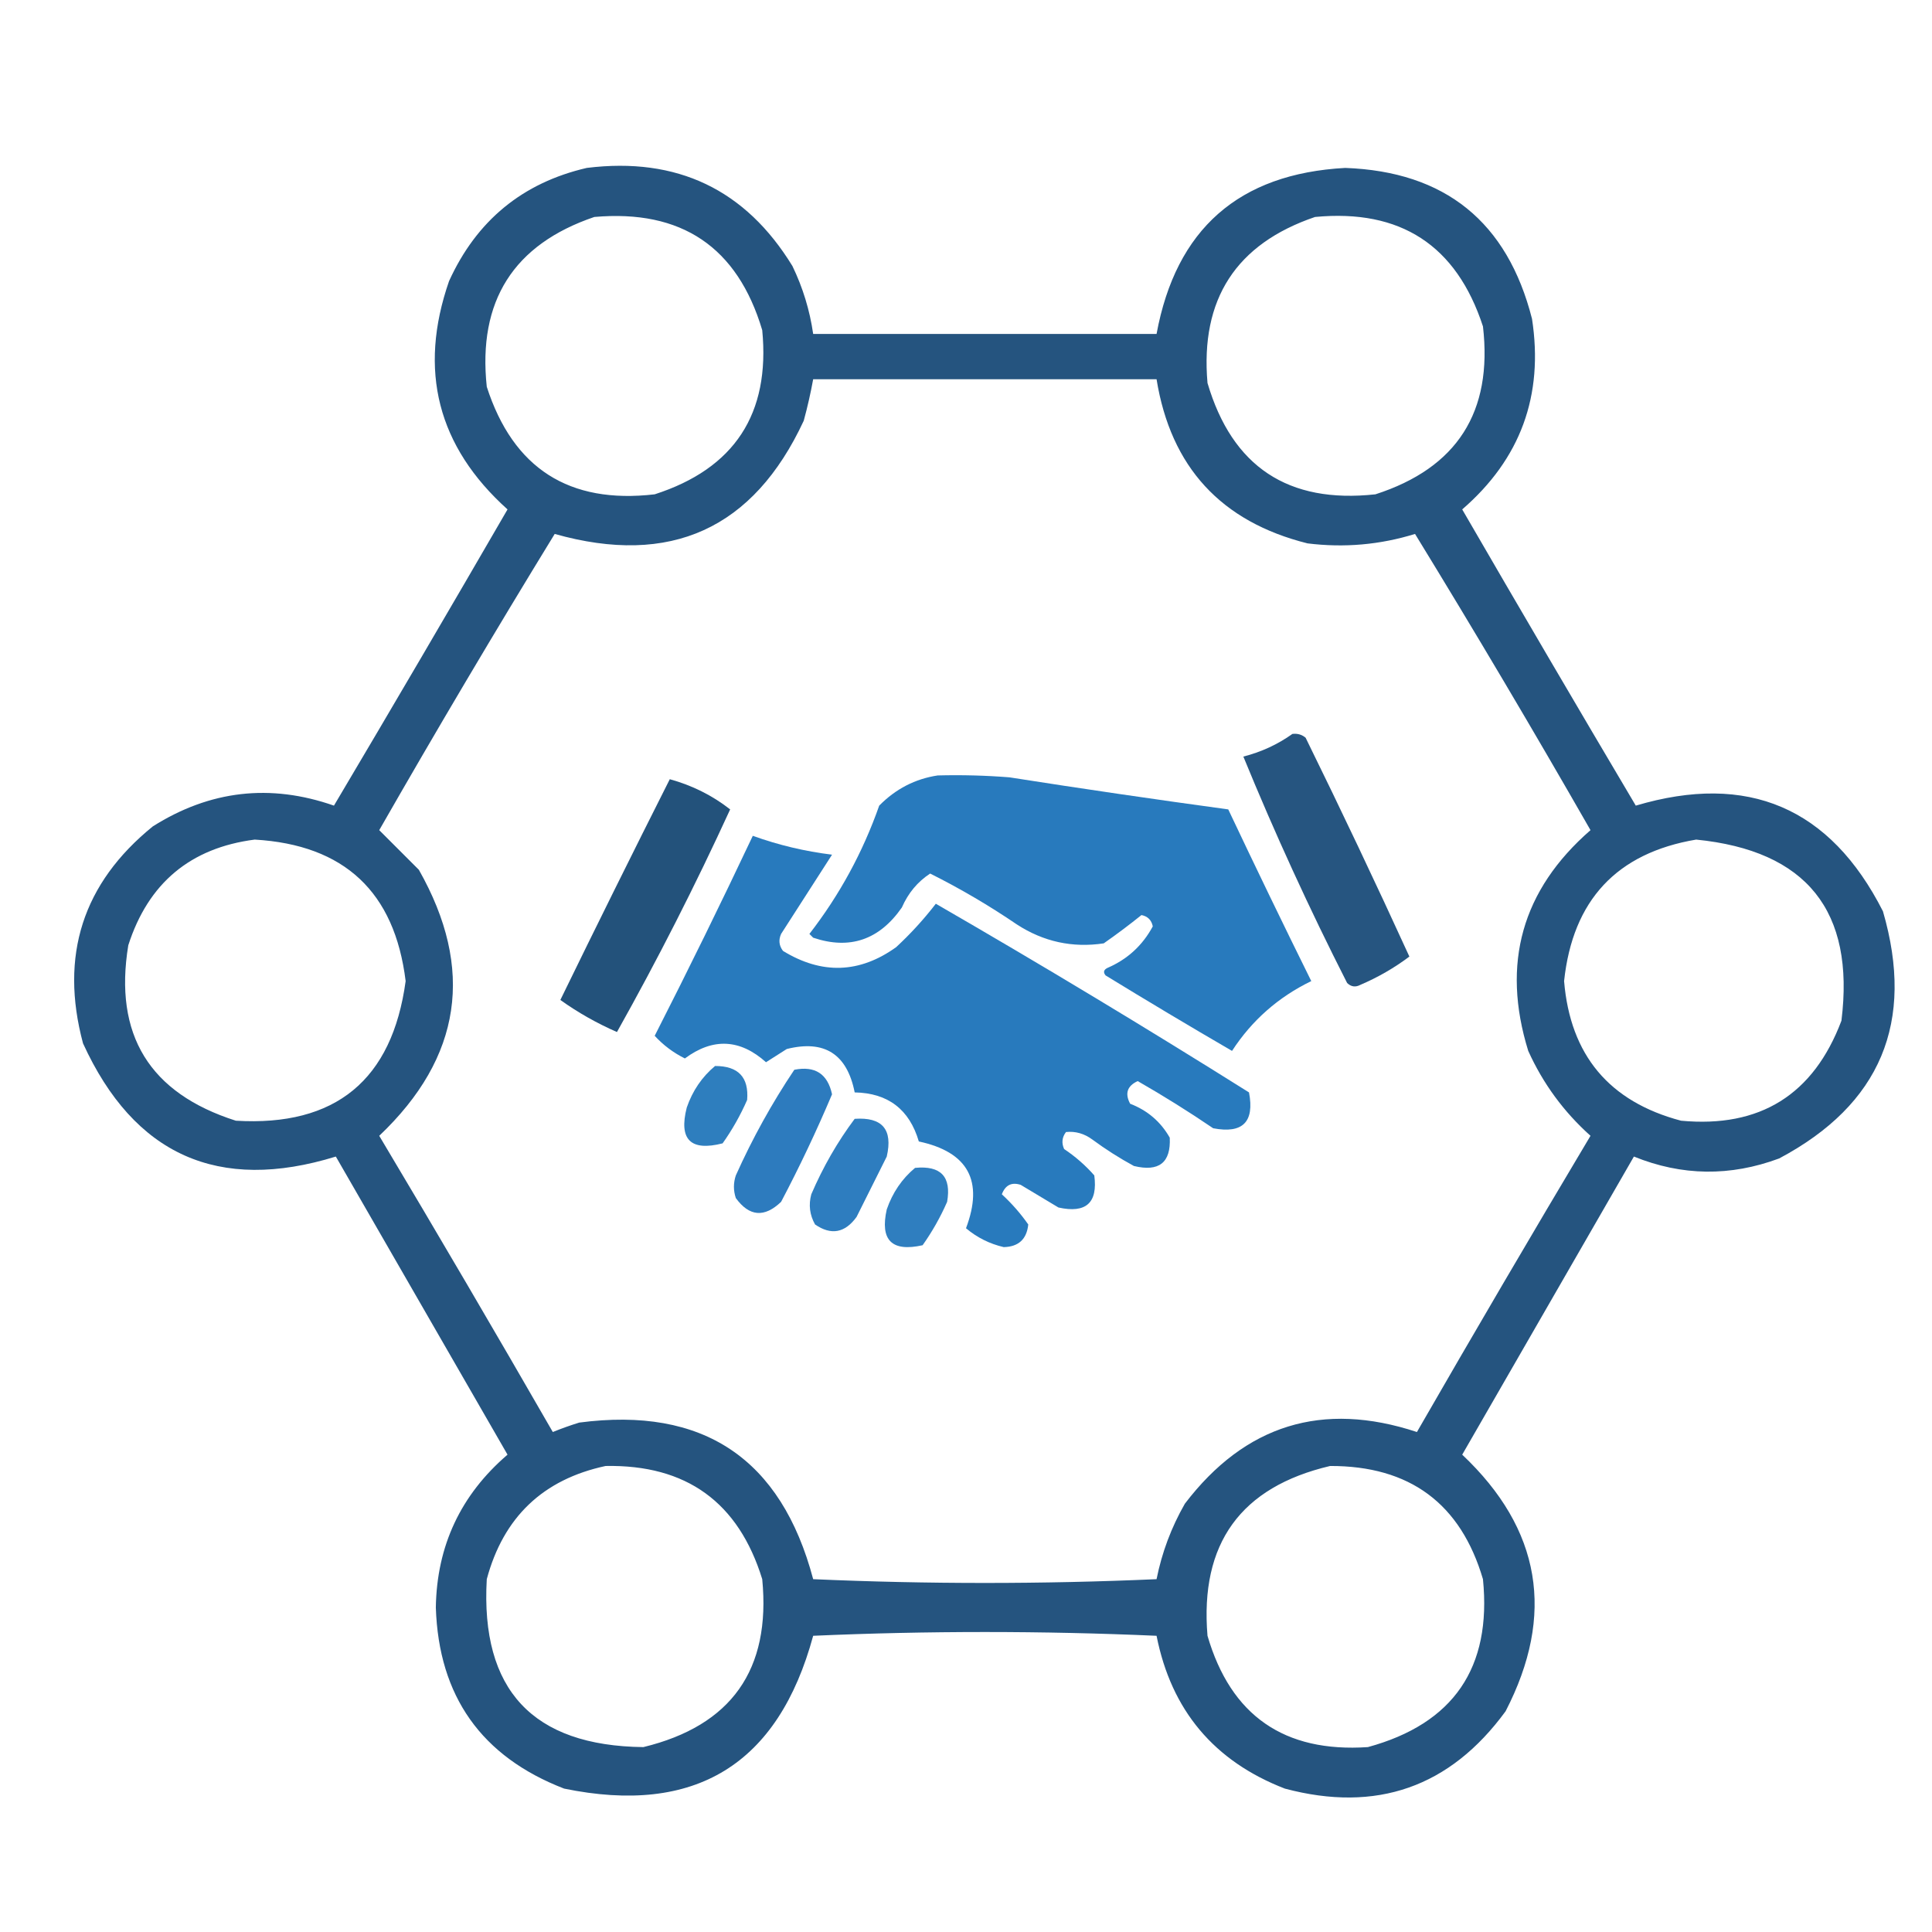
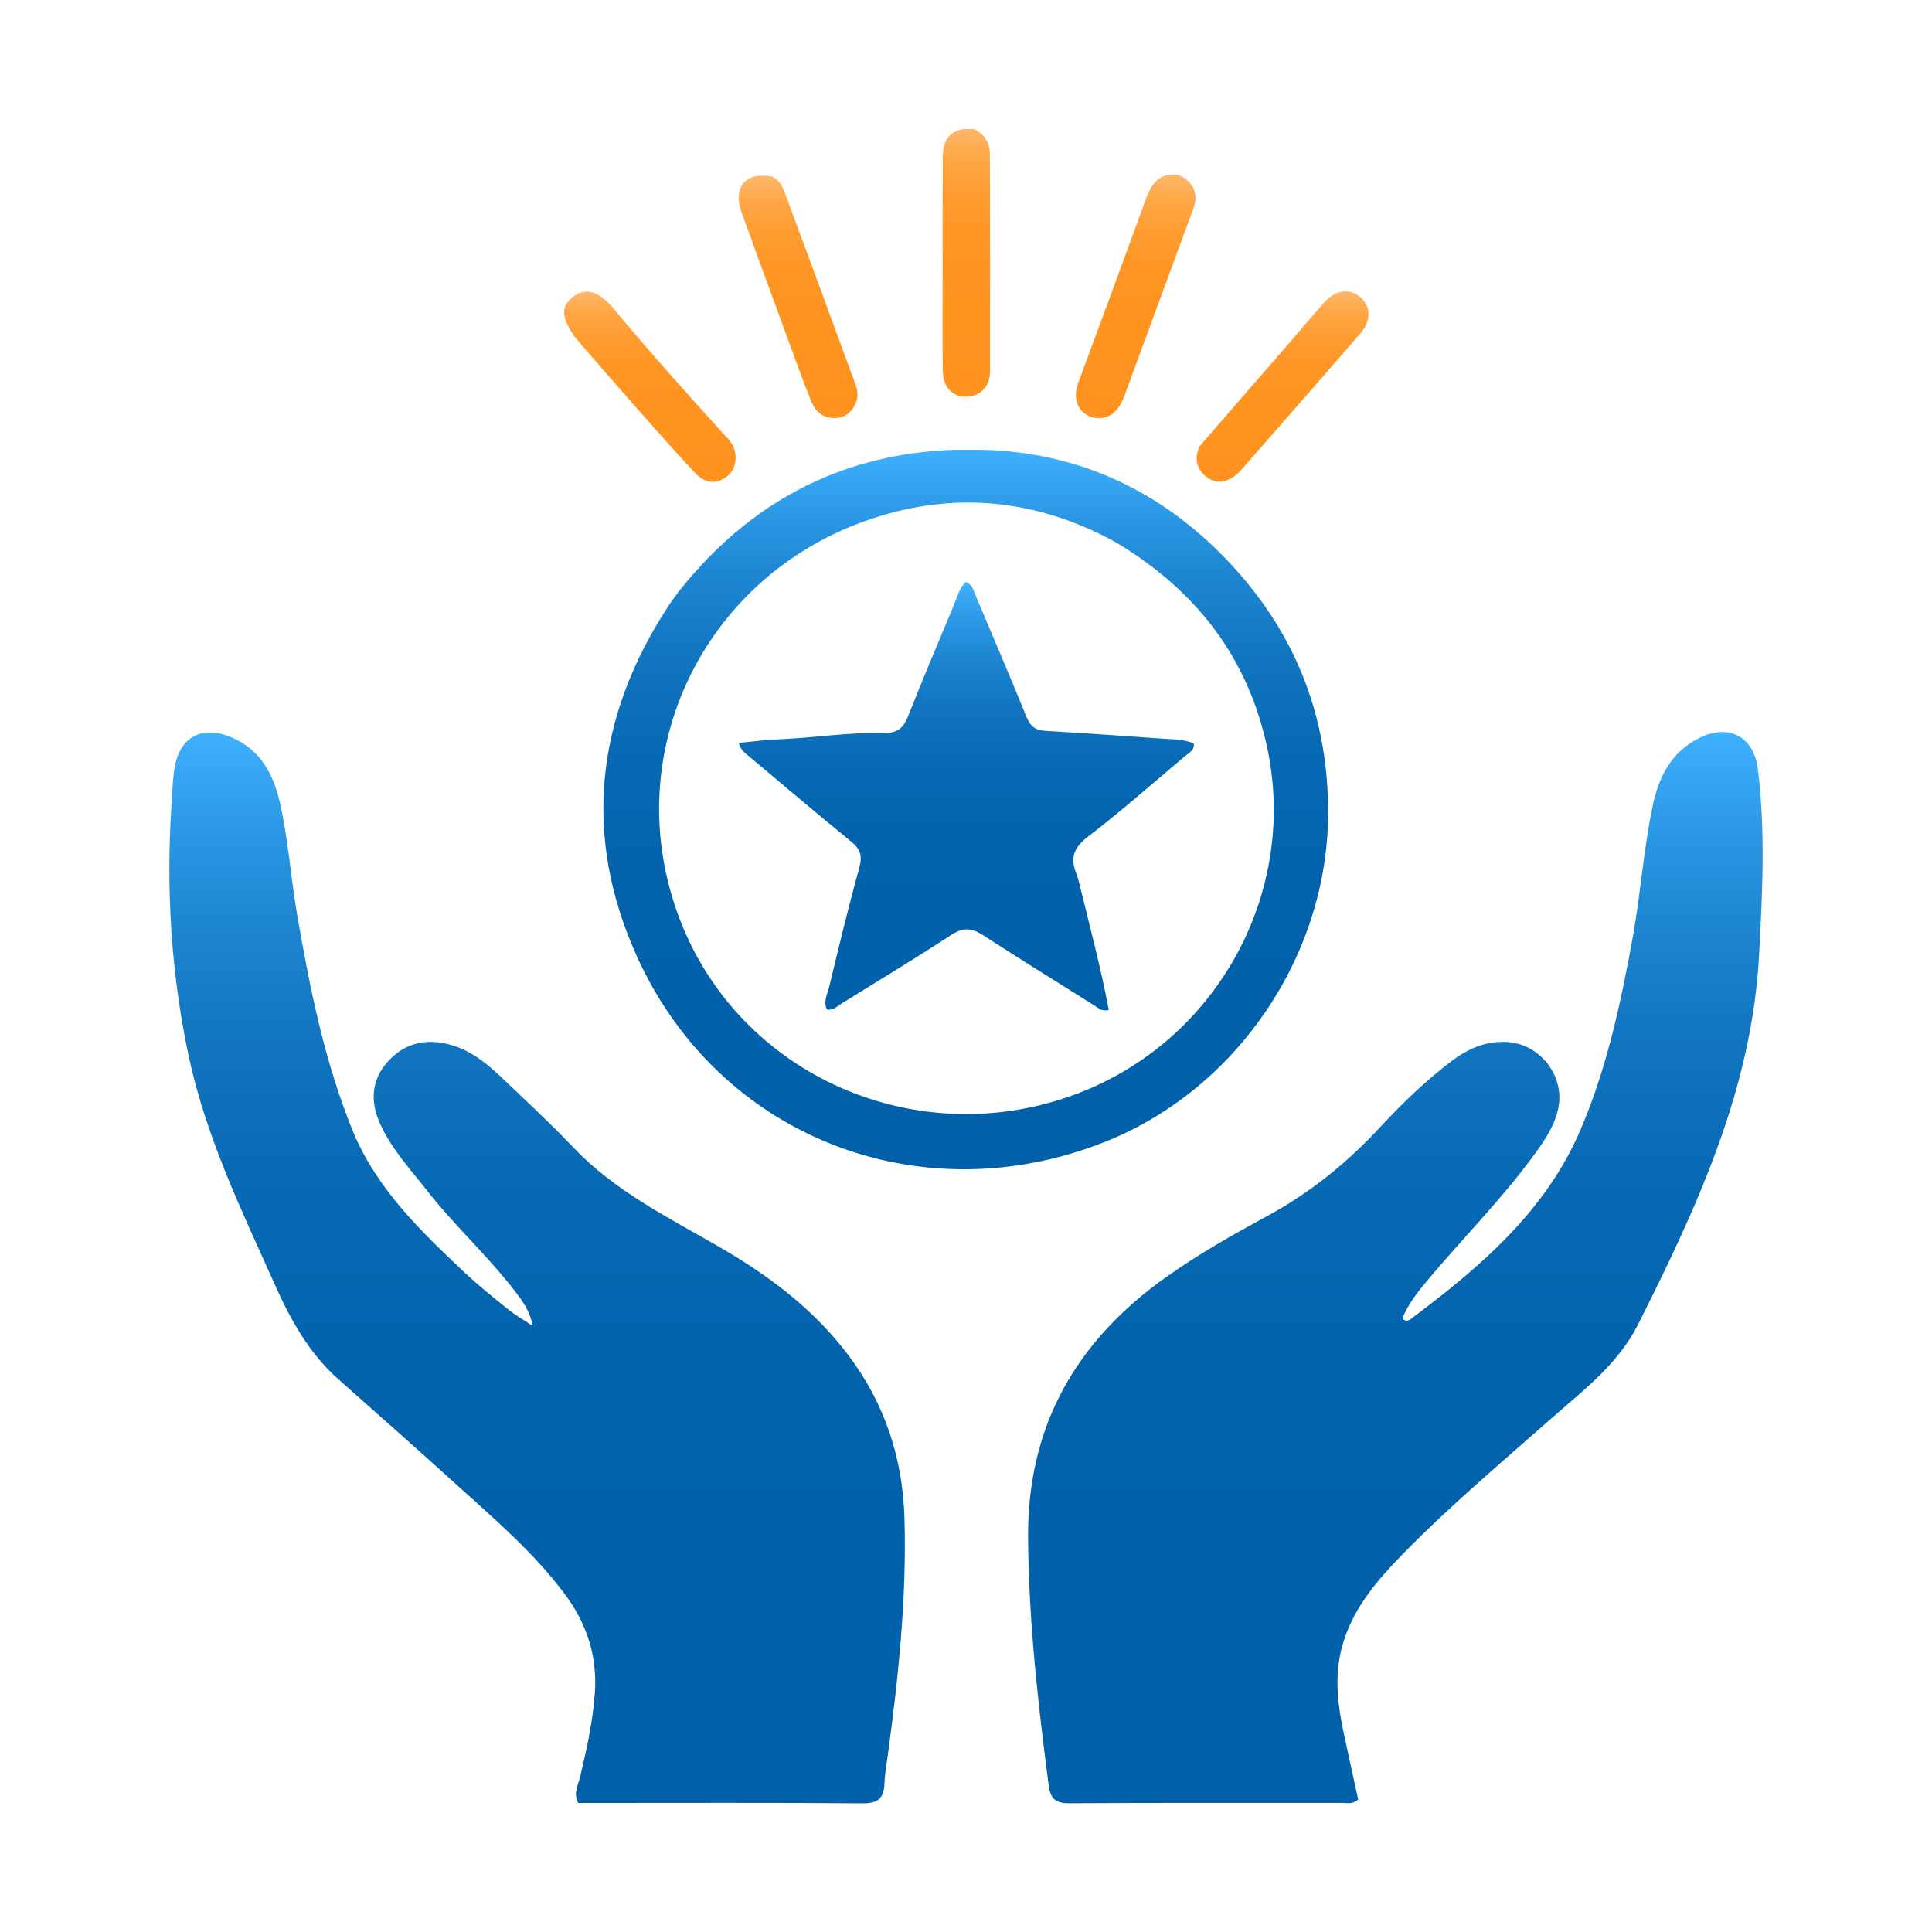
- <svg xmlns="http://www.w3.org/2000/svg" version="1.1" width="512px" height="512px" style="shape-rendering:geometricPrecision; text-rendering:geometricPrecision; image-rendering:optimizeQuality; fill-rule:evenodd; clip-rule:evenodd">
+ <svg xmlns="http://www.w3.org/2000/svg" version="1.1" id="Layer_1" x="0px" y="0px" width="1024px" height="1024px" viewBox="0 0 1024 1024" enable-background="new 0 0 1024 1024" xml:space="preserve">
  <g>
-     <path style="opacity:0.973" fill="#20507c" d="M 155.5,44.5 C 179.406,41.539 197.572,50.206 210,70.5C 212.763,76.219 214.596,82.219 215.5,88.5C 245.833,88.5 276.167,88.5 306.5,88.5C 311.635,60.697 328.302,46.03 356.5,44.5C 382.963,45.46 399.463,58.794 406,84.5C 409.122,104.804 402.956,121.638 387.5,135C 402.707,161.249 418.041,187.415 433.5,213.5C 463.203,204.672 485.036,214.006 499,241.5C 507.546,270.881 498.379,292.714 471.5,307C 458.543,311.825 445.71,311.658 433,306.5C 417.833,332.833 402.667,359.167 387.5,385.5C 408.394,405.227 412.227,427.893 399,453.5C 384.278,473.631 364.778,480.465 340.5,474C 321.742,466.741 310.408,453.241 306.5,433.5C 276.167,432.167 245.833,432.167 215.5,433.5C 206.232,467.638 184.232,481.138 149.5,474C 127.593,465.528 116.26,449.528 115.5,426C 115.756,409.654 122.09,396.154 134.5,385.5C 119.333,359.167 104.167,332.833 89,306.5C 57.874,316.103 35.541,306.103 22,276.5C 15.769,253.233 21.936,234.066 40.5,219C 55.643,209.44 71.643,207.607 88.5,213.5C 103.945,187.451 119.278,161.284 134.5,135C 115.957,118.33 110.79,98.163 119,74.5C 126.309,58.449 138.475,48.449 155.5,44.5 Z M 157.5,57.5 C 180.601,55.459 195.434,65.459 202,87.5C 204.145,109.679 194.645,124.179 173.5,131C 150.82,133.64 135.987,124.14 129,102.5C 126.58,79.786 136.08,64.786 157.5,57.5 Z M 348.5,57.5 C 371.151,55.338 385.984,65.004 393,86.5C 395.629,109.188 386.129,124.021 364.5,131C 341.378,133.528 326.544,123.695 320,101.5C 318.062,79.295 327.562,64.629 348.5,57.5 Z M 215.5,100.5 C 245.833,100.5 276.167,100.5 306.5,100.5C 310.27,123.771 323.604,138.271 346.5,144C 356.208,145.207 365.708,144.374 375,141.5C 390.866,167.391 406.366,193.557 421.5,220C 403.33,235.839 397.83,255.339 405,278.5C 408.912,287.154 414.412,294.654 421.5,301C 405.967,327.037 390.634,353.203 375.5,379.5C 350.457,371.237 329.957,377.571 314,398.5C 310.411,404.767 307.911,411.434 306.5,418.5C 276.167,419.833 245.833,419.833 215.5,418.5C 207.011,386.515 186.344,372.682 153.5,377C 151.129,377.735 148.795,378.568 146.5,379.5C 131.366,353.203 116.033,327.037 100.5,301C 122.37,280.24 125.87,256.74 111,230.5C 107.5,227 104,223.5 100.5,220C 115.634,193.557 131.134,167.391 147,141.5C 177.675,150.157 199.675,140.157 213,111.5C 213.995,107.855 214.828,104.188 215.5,100.5 Z M 67.5,222.5 C 91.27,223.883 104.603,236.383 107.5,260C 103.92,286.249 88.92,298.582 62.5,297C 39.606,289.712 30.106,274.212 34,250.5C 39.295,234.031 50.462,224.698 67.5,222.5 Z M 449.5,222.5 C 478.78,225.42 491.613,241.42 488,270.5C 480.593,290.122 466.426,298.956 445.5,297C 426.468,291.967 416.135,279.634 414.5,260C 416.789,238.549 428.456,226.049 449.5,222.5 Z M 160.5,388.5 C 181.883,388.104 195.717,398.104 202,418.5C 204.326,442.495 193.826,457.329 170.5,463C 141.163,462.662 127.329,447.828 129,418.5C 133.421,402.052 143.921,392.052 160.5,388.5 Z M 352.5,388.5 C 373.596,388.449 387.096,398.449 393,418.5C 395.351,441.976 385.185,456.809 362.5,463C 340.345,464.491 326.178,454.658 320,433.5C 317.953,409.065 328.786,394.065 352.5,388.5 Z" />
-   </g>
-   <g>
-     <path style="opacity:0.97" fill="#20507c" d="M 342.5,194.5 C 343.822,194.33 344.989,194.663 346,195.5C 355.44,214.712 364.606,234.046 373.5,253.5C 369.529,256.49 365.196,258.99 360.5,261C 359.216,261.684 358.049,261.517 357,260.5C 346.994,240.826 337.828,220.826 329.5,200.5C 334.251,199.29 338.584,197.29 342.5,194.5 Z" />
-   </g>
-   <g>
-     <path style="opacity:0.986" fill="#2578bc" d="M 248.5,205.5 C 254.842,205.334 261.175,205.5 267.5,206C 286.808,209.029 306.142,211.862 325.5,214.5C 332.705,229.743 340.038,244.91 347.5,260C 338.766,264.236 331.766,270.403 326.5,278.5C 315.251,271.959 304.084,265.293 293,258.5C 292.312,257.668 292.479,257.002 293.5,256.5C 298.777,254.223 302.777,250.556 305.5,245.5C 305.167,243.833 304.167,242.833 302.5,242.5C 299.272,245.099 295.938,247.599 292.5,250C 284.223,251.243 276.556,249.577 269.5,245C 262.125,239.98 254.458,235.48 246.5,231.5C 243.18,233.667 240.68,236.667 239,240.5C 233.017,249.094 225.184,251.76 215.5,248.5C 215.167,248.167 214.833,247.833 214.5,247.5C 222.494,237.181 228.66,225.847 233,213.5C 237.361,209.071 242.528,206.404 248.5,205.5 Z" />
-   </g>
-   <g>
-     <path style="opacity:0.984" fill="#1f4f79" d="M 177.5,206.5 C 183.458,208.146 188.792,210.812 193.5,214.5C 184.268,234.632 174.268,254.299 163.5,273.5C 158.147,271.16 153.147,268.327 148.5,265C 158.044,245.412 167.711,225.912 177.5,206.5 Z" />
-   </g>
-   <g>
-     <path style="opacity:0.982" fill="#2578bc" d="M 199.5,221.5 C 206.286,223.946 213.286,225.613 220.5,226.5C 216,233.5 211.5,240.5 207,247.5C 206.28,249.112 206.446,250.612 207.5,252C 217.794,258.301 227.794,257.967 237.5,251C 241.358,247.418 244.858,243.584 248,239.5C 275.982,255.657 303.649,272.324 331,289.5C 332.5,297.333 329.333,300.5 321.5,299C 315.002,294.583 308.335,290.416 301.5,286.5C 298.719,287.787 298.052,289.787 299.5,292.5C 304.107,294.278 307.607,297.278 310,301.5C 310.321,308.113 307.155,310.613 300.5,309C 296.664,306.916 292.997,304.583 289.5,302C 287.35,300.41 285.017,299.743 282.5,300C 281.446,301.388 281.28,302.888 282,304.5C 285.014,306.519 287.68,308.852 290,311.5C 290.962,318.785 287.795,321.618 280.5,320C 277.167,318 273.833,316 270.5,314C 268.094,313.221 266.427,314.054 265.5,316.5C 268.171,318.971 270.504,321.637 272.5,324.5C 272.099,328.401 269.932,330.401 266,330.5C 262.261,329.63 258.928,327.964 256,325.5C 260.733,312.965 256.566,305.298 243.5,302.5C 241.002,294 235.335,289.666 226.5,289.5C 224.484,279.329 218.484,275.496 208.5,278C 206.656,279.182 204.823,280.349 203,281.5C 196.088,275.322 188.921,274.989 181.5,280.5C 178.437,278.975 175.77,276.975 173.5,274.5C 182.45,256.934 191.116,239.268 199.5,221.5 Z" />
-   </g>
-   <g>
-     <path style="opacity:0.957" fill="#2578bb" d="M 189.5,282.5 C 195.656,282.487 198.49,285.487 198,291.5C 196.213,295.577 194.046,299.41 191.5,303C 183,305.167 179.833,302 182,293.5C 183.548,289.035 186.048,285.368 189.5,282.5 Z" />
-   </g>
-   <g>
-     <path style="opacity:0.965" fill="#2677bc" d="M 210.5,283.5 C 215.995,282.411 219.329,284.578 220.5,290C 216.409,299.682 211.909,309.182 207,318.5C 202.568,322.743 198.568,322.41 195,317.5C 194.333,315.5 194.333,313.5 195,311.5C 199.418,301.657 204.584,292.323 210.5,283.5 Z" />
-   </g>
-   <g>
-     <path style="opacity:0.958" fill="#2578bc" d="M 226.5,296.5 C 233.825,295.992 236.658,299.326 235,306.5C 232.333,311.833 229.667,317.167 227,322.5C 223.916,326.757 220.249,327.424 216,324.5C 214.578,321.97 214.245,319.303 215,316.5C 218.117,309.245 221.951,302.579 226.5,296.5 Z" />
-   </g>
-   <g>
-     <path style="opacity:0.953" fill="#2578bc" d="M 242.5,309.5 C 249.329,308.828 252.163,311.828 251,318.5C 249.213,322.577 247.046,326.41 244.5,330C 236.333,331.833 233.167,328.667 235,320.5C 236.548,316.035 239.048,312.368 242.5,309.5 Z" />
+     <g>
+       <linearGradient id="SVGID_1_" gradientUnits="userSpaceOnUse" x1="284.68" y1="388.199" x2="284.68" y2="955.796">
+         <stop offset="0" style="stop-color:#FFFFFF" />
+         <stop offset="0" style="stop-color:#C2E6FF" />
+         <stop offset="0" style="stop-color:#64C0FF" />
+         <stop offset="0" style="stop-color:#3FB1FF" />
+         <stop offset="0.07" style="stop-color:#2F9DEA" />
+         <stop offset="0.171" style="stop-color:#1E87D3" />
+         <stop offset="0.287" style="stop-color:#1175C0" />
+         <stop offset="0.426" style="stop-color:#0769B4" />
+         <stop offset="0.607" style="stop-color:#0262AC" />
+         <stop offset="1" style="stop-color:#0060AA" />
+       </linearGradient>
+       <path fill="url(#SVGID_1_)" d="M187.676,601.12c12.914,29.899,35.452,51.442,58.049,72.863    c7.51,7.119,15.654,13.586,23.712,20.101c3.62,2.927,7.739,5.237,12.978,8.724c-1.608-7.878-5.133-12.724-8.755-17.496    c-14.552-19.17-32.499-35.384-47.339-54.3c-9.03-11.51-19.101-22.305-25.091-35.945c-5.155-11.739-4.255-22.889,4.396-32.498    c8.984-9.978,20.526-12.339,33.262-8.768c10.535,2.955,18.886,9.588,26.613,16.952c12.996,12.385,26.185,24.605,38.559,37.594    c21.542,22.613,48.956,36.358,75.472,51.556c26.742,15.327,51.256,33.31,70.048,58.283c19.342,25.704,28.902,54.558,29.812,86.637    c1.194,42.073-3.161,83.708-8.826,125.275c-0.682,5.001-1.608,10.007-1.767,15.031c-0.245,7.75-3.213,10.734-11.549,10.665    c-47.797-0.398-95.598-0.193-143.398-0.192c-2.492,0-4.984,0-7.4,0c-2.715-5.287,0.006-9.603,1.001-13.74    c3.547-14.754,6.765-29.601,7.839-44.699c1.355-19.053-4.162-36.357-15.626-51.828c-16.707-22.546-37.965-40.548-58.552-59.21    c-20.419-18.51-41.078-36.754-61.709-55.029c-15.54-13.765-25.299-31.413-33.614-49.969    c-17.561-39.188-36.389-78.038-45.528-120.271c-9.608-44.401-12.349-89.522-9.322-134.919c0.437-6.548,0.559-13.097,1.702-19.616    c2.559-14.595,13.059-21.371,27.093-16.621c16.907,5.723,24.827,19.136,28.575,35.467c4.523,19.704,5.75,39.948,9.206,59.833    C164.355,524.342,172.102,563.452,187.676,601.12z" />
+       <linearGradient id="SVGID_2_" gradientUnits="userSpaceOnUse" x1="739.562" y1="387.978" x2="739.562" y2="955.753">
+         <stop offset="0" style="stop-color:#FFFFFF" />
+         <stop offset="0" style="stop-color:#C2E6FF" />
+         <stop offset="0" style="stop-color:#64C0FF" />
+         <stop offset="0" style="stop-color:#3FB1FF" />
+         <stop offset="0.07" style="stop-color:#2F9DEA" />
+         <stop offset="0.171" style="stop-color:#1E87D3" />
+         <stop offset="0.287" style="stop-color:#1175C0" />
+         <stop offset="0.426" style="stop-color:#0769B4" />
+         <stop offset="0.607" style="stop-color:#0262AC" />
+         <stop offset="1" style="stop-color:#0060AA" />
+       </linearGradient>
+       <path fill="url(#SVGID_2_)" d="M712.87,921.685c2.419,11.195,4.724,21.756,6.971,32.05c-2.758,2.696-5.686,1.837-8.339,1.84    c-48.316,0.044-96.632-0.139-144.946,0.178c-7.233,0.047-9.837-2.667-10.7-9.262c-5.708-43.605-10.621-87.221-10.956-131.324    c-0.451-59.369,25.469-104.317,72.89-138.093c17.328-12.342,35.877-22.773,54.528-32.922    c22.491-12.239,41.949-28.122,59.259-46.812c11.707-12.641,24.075-24.582,37.828-34.983c8.649-6.541,18.131-10.76,29.466-10.061    c17.741,1.094,30.87,18.376,26.926,35.703c-1.906,8.372-6.376,15.327-11.263,22.128c-17.455,24.294-38.608,45.457-57.792,68.285    c-5.325,6.337-10.426,12.826-13.497,20.402c2.044,1.996,3.549,0.998,4.644,0.179c36.508-27.328,71.131-56.776,89.642-99.809    c14.109-32.797,21.582-67.762,27.935-102.885c4.179-23.107,5.648-46.609,10.576-69.596c3.206-14.955,9.613-27.702,23.8-35.152    c16.05-8.428,29.712-1.532,31.904,16.304c4.027,32.77,2.354,65.603,0.6,98.419c-3.796,71.05-33.036,133.829-64.222,195.86    c-10.464,20.814-29.008,34.792-46.066,49.834c-26.358,23.243-53.248,45.913-77.886,71.026    c-13.502,13.762-26.157,28.184-32.113,47.192C706.706,887.266,708.953,904.147,712.87,921.685z" />
+     </g>
+     <g>
+       <linearGradient id="SVGID_3_" gradientUnits="userSpaceOnUse" x1="511.859" y1="238.263" x2="511.859" y2="619.735">
+         <stop offset="0" style="stop-color:#FFFFFF" />
+         <stop offset="0" style="stop-color:#C2E6FF" />
+         <stop offset="0" style="stop-color:#64C0FF" />
+         <stop offset="0" style="stop-color:#3FB1FF" />
+         <stop offset="0.07" style="stop-color:#2F9DEA" />
+         <stop offset="0.171" style="stop-color:#1E87D3" />
+         <stop offset="0.287" style="stop-color:#1175C0" />
+         <stop offset="0.426" style="stop-color:#0769B4" />
+         <stop offset="0.607" style="stop-color:#0262AC" />
+         <stop offset="1" style="stop-color:#0060AA" />
+       </linearGradient>
+       <path fill="url(#SVGID_3_)" d="M359.584,313.713c42.513-53.764,98.168-78.386,165.466-75.171    c51.045,2.438,94.06,24.13,128.547,61.789c34.094,37.23,50.747,81.365,50.318,131.976    c-0.636,74.888-48.87,145.461-118.519,173.009c-97.754,38.663-204.356-2.538-247.757-98.26    c-28.97-63.893-22.059-126.557,16.367-185.471C355.661,319.044,357.5,316.624,359.584,313.713 M591.572,287.518    c-44.611-24.6-91.444-27.76-138.222-9.43c-82.929,32.495-125.784,124.401-92.897,209.548    c31.955,82.734,125.873,123.864,210.217,92.123c74.253-27.943,117.493-106.524,100.942-183.63    C661.359,348.363,634.033,313.004,591.572,287.518z" />
+       <linearGradient id="SVGID_4_" gradientUnits="userSpaceOnUse" x1="512.172" y1="308.542" x2="512.172" y2="535.513">
+         <stop offset="0" style="stop-color:#FFFFFF" />
+         <stop offset="0" style="stop-color:#C2E6FF" />
+         <stop offset="0" style="stop-color:#64C0FF" />
+         <stop offset="0" style="stop-color:#3FB1FF" />
+         <stop offset="0.07" style="stop-color:#2F9DEA" />
+         <stop offset="0.171" style="stop-color:#1E87D3" />
+         <stop offset="0.287" style="stop-color:#1175C0" />
+         <stop offset="0.426" style="stop-color:#0769B4" />
+         <stop offset="0.607" style="stop-color:#0262AC" />
+         <stop offset="1" style="stop-color:#0060AA" />
+       </linearGradient>
+       <path fill="url(#SVGID_4_)" d="M572.193,468.807c5.464,22.5,11.328,44.28,15.478,66.495c-4.025,0.887-5.799-1.238-7.855-2.527    c-19.699-12.358-39.471-24.603-58.993-37.236c-5.779-3.74-10.355-4.078-16.392-0.152c-19.278,12.539-38.944,24.483-58.513,36.572    c-2.274,1.405-4.278,3.743-7.665,3.074c-1.977-4.323,0.381-8.396,1.328-12.352c5.054-21.109,10.2-42.205,15.934-63.135    c1.679-6.128,0.303-9.675-4.422-13.527c-18.022-14.692-35.767-29.724-53.559-44.698c-2.204-1.855-4.882-3.482-5.997-7.56    c7.217-0.684,13.846-1.629,20.5-1.883c18.929-0.724,37.72-3.841,56.692-3.415c6.538,0.147,9.995-2.323,12.409-8.452    c7.871-19.981,16.26-39.758,24.53-59.58c1.707-4.092,2.777-8.582,6.042-11.89c3.585,1.052,4.098,4.06,5.12,6.47    c9.175,21.631,18.397,43.246,27.24,65.013c1.99,4.898,4.62,7.038,9.947,7.338c20.924,1.177,41.824,2.766,62.734,4.184    c5.442,0.369,10.967,0.257,16.037,2.561c0.251,3.927-2.791,5.027-4.761,6.69c-16.996,14.344-33.698,29.083-51.328,42.607    c-7.545,5.788-9.696,11.358-6.177,19.723C571.205,464.747,571.538,466.511,572.193,468.807z" />
+     </g>
+     <g>
+       <linearGradient id="SVGID_5_" gradientUnits="userSpaceOnUse" x1="512.167" y1="68.204" x2="512.167" y2="210.253">
+         <stop offset="0" style="stop-color:#FFFFFF" />
+         <stop offset="0" style="stop-color:#FFF1E2" />
+         <stop offset="0" style="stop-color:#FFD8AE" />
+         <stop offset="0" style="stop-color:#FFC689" />
+         <stop offset="0" style="stop-color:#FFBB71" />
+         <stop offset="0" style="stop-color:#FFB769" />
+         <stop offset="0.021" style="stop-color:#FFB462" />
+         <stop offset="0.113" style="stop-color:#FFA746" />
+         <stop offset="0.167" style="stop-color:#FFA23C" />
+         <stop offset="0.229" style="stop-color:#FF9D32" />
+         <stop offset="0.351" style="stop-color:#FF9727" />
+         <stop offset="0.523" style="stop-color:#FF9420" />
+         <stop offset="1" style="stop-color:#FF931E" />
+       </linearGradient>
+       <path fill="url(#SVGID_5_)" d="M515.56,68.223c6.766,2.711,9.098,7.804,9.113,14.062c0.092,38.2,0.151,76.401,0.061,114.601    c-0.019,8.012-5.152,13.158-12.472,13.361c-7.15,0.198-12.353-4.77-12.515-13.246c-0.333-17.449-0.13-34.909-0.124-52.364    c0.006-20.492-0.056-40.984,0.093-61.475C499.793,72.53,504.712,67.868,515.56,68.223z" />
+       <linearGradient id="SVGID_6_" gradientUnits="userSpaceOnUse" x1="423.024" y1="93.047" x2="423.024" y2="221.612">
+         <stop offset="0" style="stop-color:#FFFFFF" />
+         <stop offset="0" style="stop-color:#FFF1E2" />
+         <stop offset="0" style="stop-color:#FFD8AE" />
+         <stop offset="0" style="stop-color:#FFC689" />
+         <stop offset="0" style="stop-color:#FFBB71" />
+         <stop offset="0" style="stop-color:#FFB769" />
+         <stop offset="0.021" style="stop-color:#FFB462" />
+         <stop offset="0.113" style="stop-color:#FFA746" />
+         <stop offset="0.167" style="stop-color:#FFA23C" />
+         <stop offset="0.229" style="stop-color:#FF9D32" />
+         <stop offset="0.351" style="stop-color:#FF9727" />
+         <stop offset="0.523" style="stop-color:#FF9420" />
+         <stop offset="1" style="stop-color:#FF931E" />
+       </linearGradient>
+       <path fill="url(#SVGID_6_)" d="M409.099,93.506c4.54,2.266,5.957,6.114,7.36,9.909c12.072,32.657,24.149,65.312,36.105,98.011    c1.276,3.489,2.775,7.158,1.442,11.042c-1.799,5.24-5.421,8.765-10.967,9.113c-6.209,0.389-10.712-3.018-12.972-8.643    c-4.135-10.292-7.935-20.722-11.758-31.136c-8.17-22.257-16.266-44.541-24.389-66.815c-0.519-1.423-1.089-2.833-1.504-4.287    C388.939,98.516,395.823,91.075,409.099,93.506z" />
+       <linearGradient id="SVGID_7_" gradientUnits="userSpaceOnUse" x1="601.934" y1="92.37" x2="601.934" y2="221.671">
+         <stop offset="0" style="stop-color:#FFFFFF" />
+         <stop offset="0" style="stop-color:#FFF1E2" />
+         <stop offset="0" style="stop-color:#FFD8AE" />
+         <stop offset="0" style="stop-color:#FFC689" />
+         <stop offset="0" style="stop-color:#FFBB71" />
+         <stop offset="0" style="stop-color:#FFB769" />
+         <stop offset="0.021" style="stop-color:#FFB462" />
+         <stop offset="0.113" style="stop-color:#FFA746" />
+         <stop offset="0.167" style="stop-color:#FFA23C" />
+         <stop offset="0.229" style="stop-color:#FF9D32" />
+         <stop offset="0.351" style="stop-color:#FF9727" />
+         <stop offset="0.523" style="stop-color:#FF9420" />
+         <stop offset="1" style="stop-color:#FF931E" />
+       </linearGradient>
+       <path fill="url(#SVGID_7_)" d="M613.575,95.165c5.762-3.802,11.039-3.795,15.767,0.45c4.652,4.177,5.238,9.36,3.076,15.199    c-12.161,32.848-24.211,65.737-36.306,98.61c-0.348,0.946-0.742,1.877-1.148,2.801c-3.425,7.785-9.986,11.135-16.878,8.625    c-6.805-2.478-9.612-9.603-6.698-17.623c4.908-13.511,9.986-26.96,14.952-40.45c6.535-17.748,13.004-35.52,19.561-53.26    C607.727,104.578,609.06,99.351,613.575,95.165z" />
+       <linearGradient id="SVGID_8_" gradientUnits="userSpaceOnUse" x1="679.794" y1="154.408" x2="679.794" y2="255.304">
+         <stop offset="0" style="stop-color:#FFFFFF" />
+         <stop offset="0" style="stop-color:#FFF1E2" />
+         <stop offset="0" style="stop-color:#FFD8AE" />
+         <stop offset="0" style="stop-color:#FFC689" />
+         <stop offset="0" style="stop-color:#FFBB71" />
+         <stop offset="0" style="stop-color:#FFB769" />
+         <stop offset="0.021" style="stop-color:#FFB462" />
+         <stop offset="0.113" style="stop-color:#FFA746" />
+         <stop offset="0.167" style="stop-color:#FFA23C" />
+         <stop offset="0.229" style="stop-color:#FF9D32" />
+         <stop offset="0.351" style="stop-color:#FF9727" />
+         <stop offset="0.523" style="stop-color:#FF9420" />
+         <stop offset="1" style="stop-color:#FF931E" />
+       </linearGradient>
+       <path fill="url(#SVGID_8_)" d="M635.846,236.531c15.841-18.369,31.418-36.236,46.965-54.129    c6.453-7.427,12.699-15.04,19.306-22.326c6.117-6.746,13.526-7.436,19.266-2.256c5.324,4.805,5.311,12.398-0.306,18.857    c-21.024,24.179-42.053,48.355-63.229,72.401c-6.679,7.584-14.557,8.224-20.255,2.006    C633.813,246.958,633.26,242.14,635.846,236.531z" />
+       <linearGradient id="SVGID_9_" gradientUnits="userSpaceOnUse" x1="344.452" y1="154.574" x2="344.452" y2="255.385">
+         <stop offset="0" style="stop-color:#FFFFFF" />
+         <stop offset="0" style="stop-color:#FFF1E2" />
+         <stop offset="0" style="stop-color:#FFD8AE" />
+         <stop offset="0" style="stop-color:#FFC689" />
+         <stop offset="0" style="stop-color:#FFBB71" />
+         <stop offset="0" style="stop-color:#FFB769" />
+         <stop offset="0.021" style="stop-color:#FFB462" />
+         <stop offset="0.113" style="stop-color:#FFA746" />
+         <stop offset="0.167" style="stop-color:#FFA23C" />
+         <stop offset="0.229" style="stop-color:#FF9D32" />
+         <stop offset="0.351" style="stop-color:#FF9727" />
+         <stop offset="0.523" style="stop-color:#FF9420" />
+         <stop offset="1" style="stop-color:#FF931E" />
+       </linearGradient>
+       <path fill="url(#SVGID_9_)" d="M305.462,179.592c-8.023-10.644-8.475-17.073-1.877-22.156c6.904-5.318,13.888-3.222,21.76,6.268    c18.72,22.568,38.273,44.408,57.969,66.122c1.357,1.497,2.849,2.903,4.007,4.543c3.86,5.465,3.301,13.277-1.116,17.384    c-5.281,4.911-12.111,5.031-17.578-0.801c-11.403-12.165-22.389-24.724-33.434-37.221    C325.319,202.56,315.597,191.256,305.462,179.592z" />
+     </g>
  </g>
</svg>
